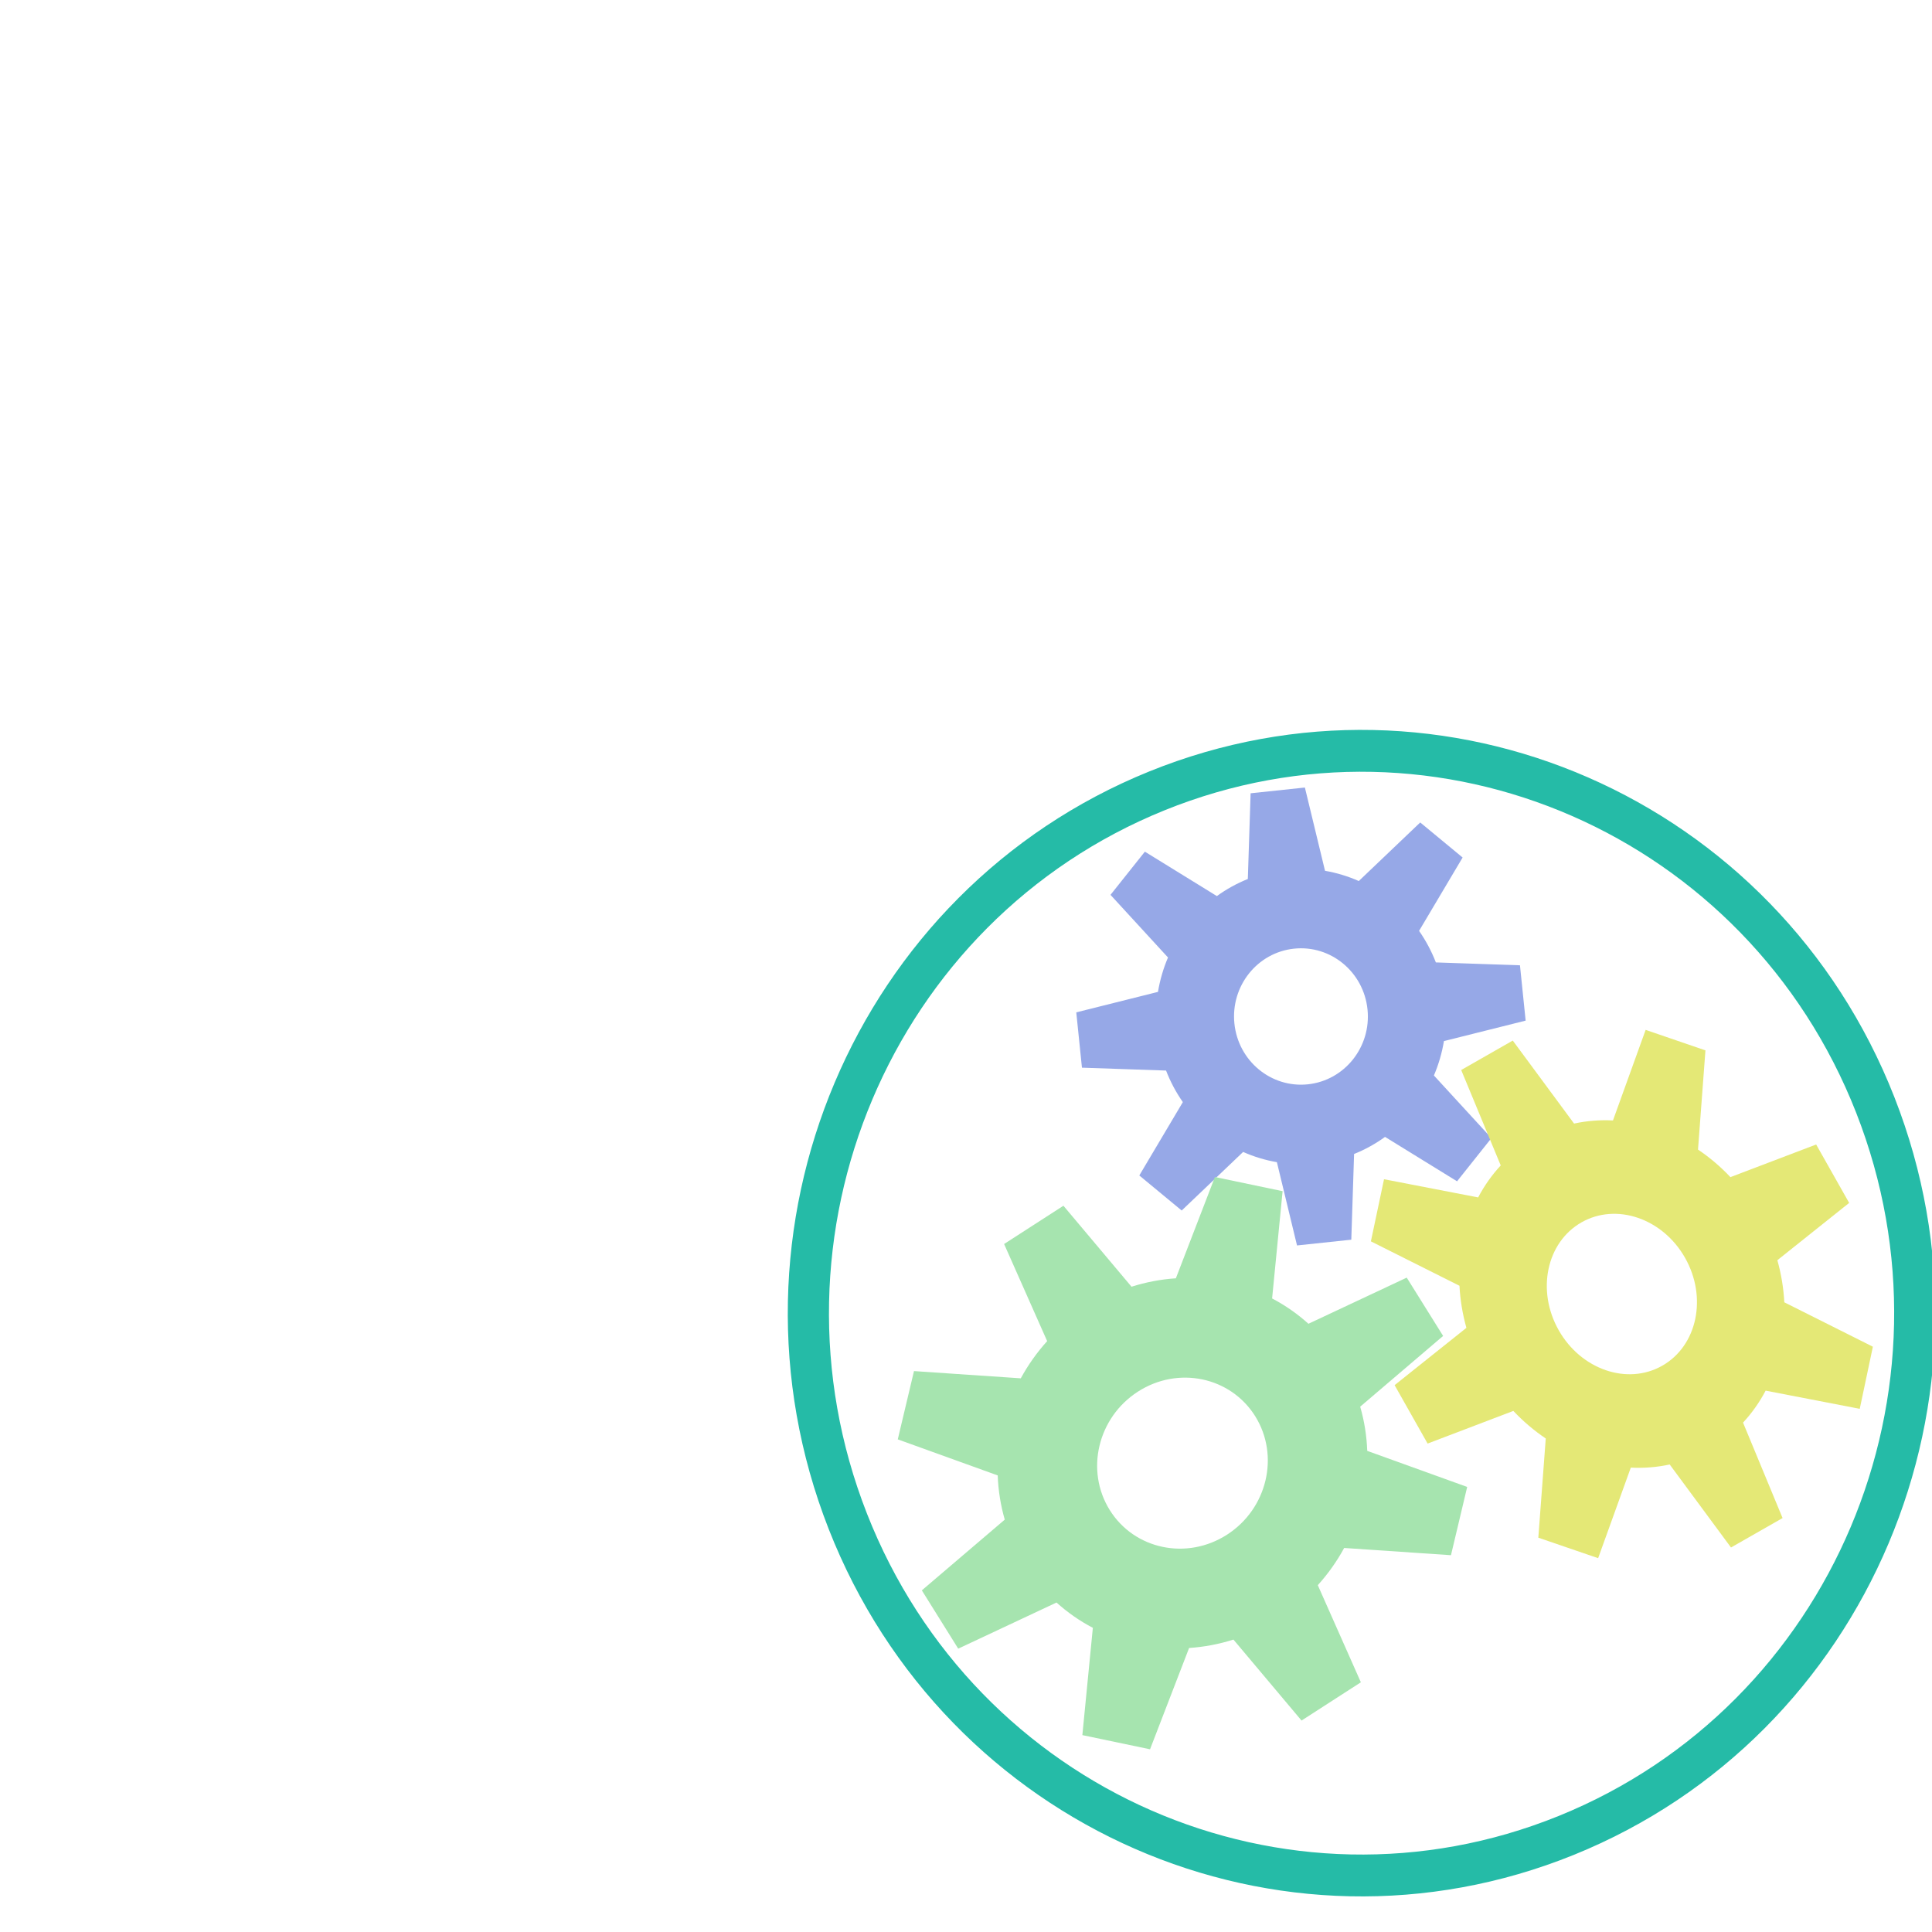
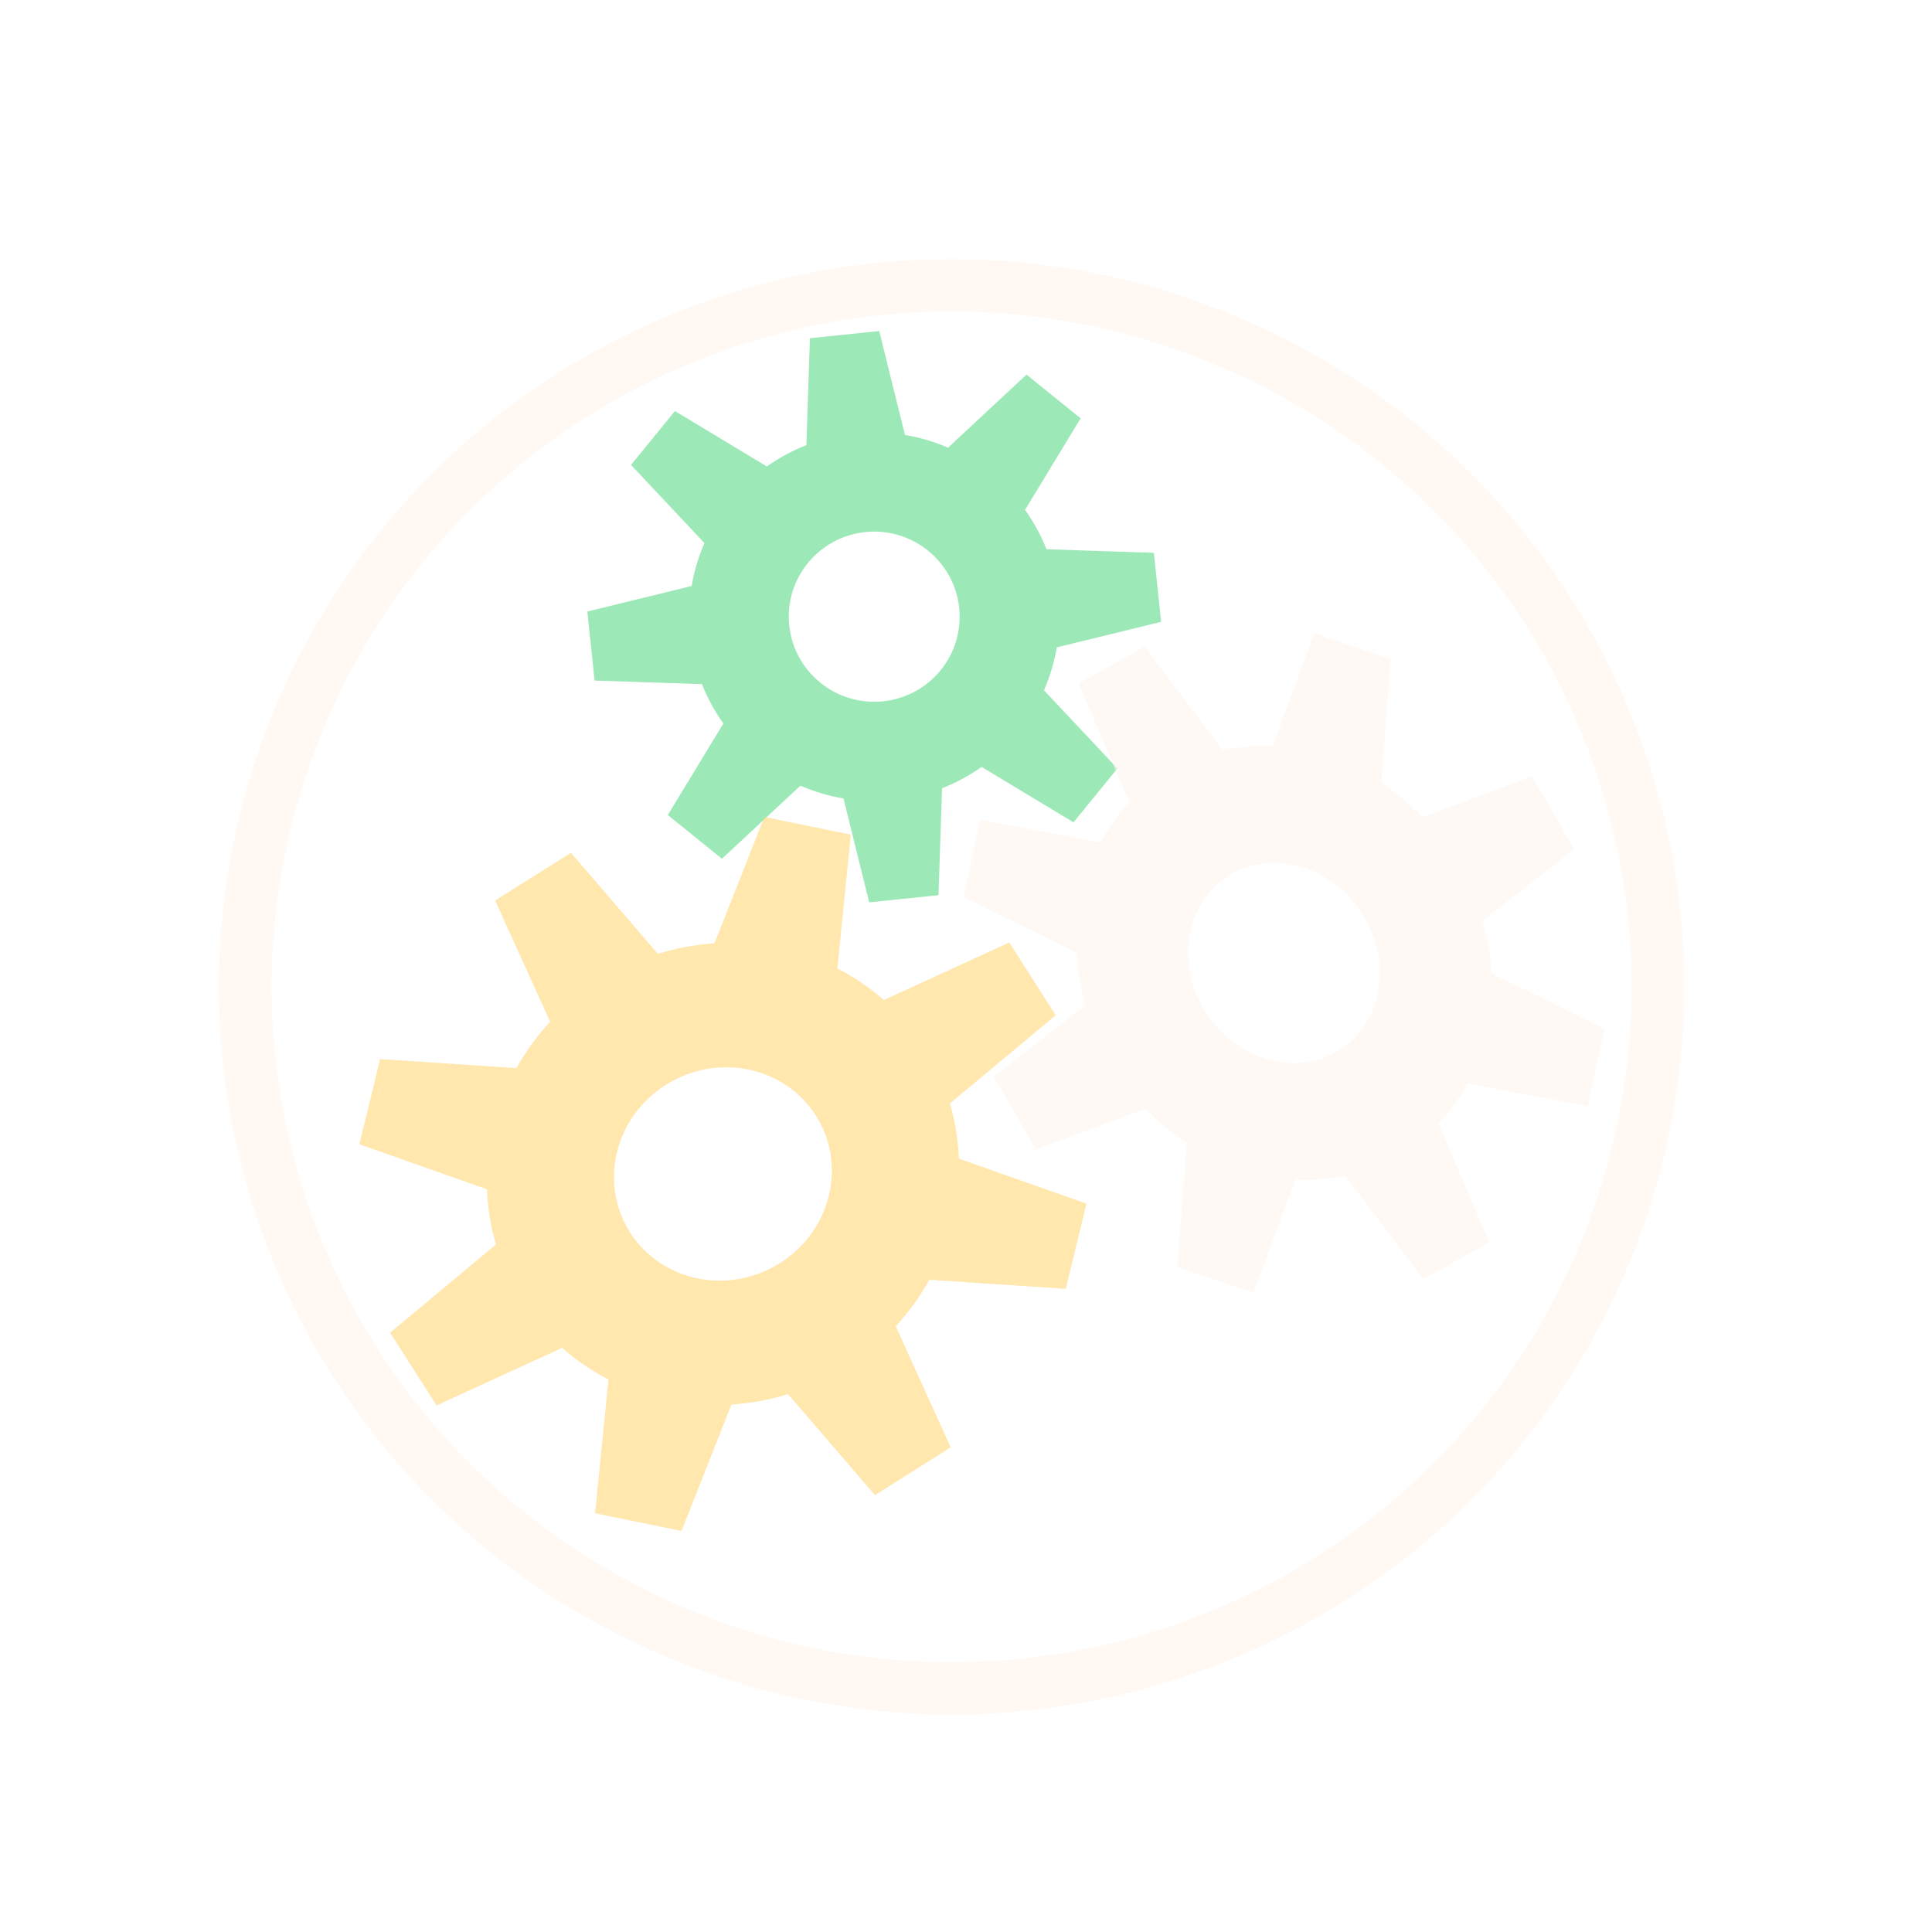
<svg xmlns="http://www.w3.org/2000/svg" xmlns:ns1="https://boxy-svg.com" viewBox="0 0 500 500">
  <defs>
    <ns1:grid x="0" y="0" width="90.874" height="98.324" />
  </defs>
-   <g transform="matrix(0.751136, 0, 0, 0.763549, 114.5257, 111.9858)">
-     <path d="M 661.918 332.207 m -197.64 0 a 197.64 197.64 0 1 0 395.28 0 a 197.64 197.64 0 1 0 -395.28 0 Z M 661.918 332.207 m -183.458 0 a 183.458 183.458 0 0 1 366.916 0 a 183.458 183.458 0 0 1 -366.916 0 Z" style="fill: rgb(37, 187, 167);" transform="matrix(-0.370289, -0.928917, 0.928917, -0.370289, 253.1557, 1036.297)" ns1:shape="ring 661.918 332.207 183.458 183.458 197.64 197.64 1@604c766f" />
-     <path style="fill: rgb(150, 168, 231);" transform="matrix(-0.560119, 0.058436, -0.058583, -0.56153, 608.4241, 273.5335)" d="M 521.551 54.302 L 554.941 54.302 L 561.988 105.301 A 88.701 88.701 0 0 1 581.891 113.545 L 622.935 82.466 L 646.545 106.077 L 615.467 147.121 A 88.701 88.701 0 0 1 623.711 167.024 L 674.709 174.07 L 674.709 207.461 L 623.711 214.507 A 88.701 88.701 0 0 1 615.467 234.41 L 646.545 275.454 L 622.935 299.065 L 581.891 267.986 A 88.701 88.701 0 0 1 561.988 276.23 L 554.941 327.229 L 521.551 327.229 L 514.504 276.23 A 88.701 88.701 0 0 1 494.601 267.986 L 453.557 299.065 L 429.947 275.454 L 461.026 234.41 A 88.701 88.701 0 0 1 452.781 214.507 L 401.783 207.461 L 401.783 174.07 L 452.781 167.024 A 88.701 88.701 0 0 1 461.026 147.121 L 429.947 106.077 L 453.557 82.466 L 494.601 113.545 A 88.701 88.701 0 0 1 514.504 105.301 Z M 538.246 149.827 A 40.939 40.939 0 0 0 538.246 231.705 A 40.939 40.939 0 0 0 538.246 149.827" ns1:shape="cog 538.246 190.766 40.939 88.701 136.463 0.38 8 1@7922c932" />
-     <path style="stroke: rgba(218, 185, 85, 0); fill: rgb(228, 232, 118);" transform="matrix(-0.453471, 0.254664, -0.290222, -0.505285, 794.6104, 348.9943)" d="M 573.157 251.521 L 612.343 251.521 L 620.612 311.371 A 104.096 104.096 0 0 1 643.97 321.045 L 692.137 284.573 L 719.845 312.281 L 683.372 360.448 A 104.096 104.096 0 0 1 693.047 383.806 L 752.897 392.075 L 752.897 431.261 L 693.047 439.53 A 104.096 104.096 0 0 1 683.372 462.888 L 719.845 511.055 L 692.137 538.763 L 643.97 502.29 A 104.096 104.096 0 0 1 620.612 511.965 L 612.343 571.815 L 573.157 571.815 L 564.888 511.965 A 104.096 104.096 0 0 1 541.53 502.29 L 493.363 538.763 L 465.655 511.055 L 502.128 462.888 A 104.096 104.096 0 0 1 492.453 439.53 L 432.603 431.261 L 432.603 392.075 L 492.453 383.806 A 104.096 104.096 0 0 1 502.128 360.448 L 465.655 312.281 L 493.363 284.573 L 541.53 321.045 A 104.096 104.096 0 0 1 564.888 311.371 Z M 592.75 363.624 A 48.044 48.044 0 0 0 592.75 459.712 A 48.044 48.044 0 0 0 592.75 363.624" ns1:shape="cog 592.75 411.668 48.044 104.096 160.147 0.38 8 1@48f4bfae" />
-     <path style="fill: rgb(166, 228, 175);" transform="matrix(-0.487648, 0.309391, -0.299122, -0.471463, 504.3726, 409.9485)" d="M 287.433 159.805 L 329.348 159.805 L 338.193 223.823 A 111.345 111.345 0 0 1 363.177 234.172 L 414.699 195.159 L 444.337 224.797 L 405.325 276.319 A 111.345 111.345 0 0 1 415.673 301.303 L 479.691 310.148 L 479.691 352.063 L 415.673 360.908 A 111.345 111.345 0 0 1 405.325 385.892 L 444.337 437.414 L 414.699 467.052 L 363.177 428.039 A 111.345 111.345 0 0 1 338.193 438.388 L 329.348 502.406 L 287.433 502.406 L 278.588 438.388 A 111.345 111.345 0 0 1 253.604 428.039 L 202.082 467.052 L 172.444 437.414 L 211.457 385.892 A 111.345 111.345 0 0 1 201.108 360.908 L 137.09 352.063 L 137.09 310.148 L 201.108 301.303 A 111.345 111.345 0 0 1 211.457 276.319 L 172.444 224.797 L 202.082 195.159 L 253.604 234.172 A 111.345 111.345 0 0 1 278.588 223.823 Z M 308.391 279.715 A 51.39 51.39 0 0 0 308.391 382.496 A 51.39 51.39 0 0 0 308.391 279.715" ns1:shape="cog 308.391 331.105 51.39 111.345 171.301 0.38 8 1@9da9b934" />
+   <g transform="matrix(0.959101, 0, 0, 0.952635, -57.42366, -28.89563)">
+     <path d="M 661.918 332.207 m -197.64 0 a 197.64 197.64 0 1 0 395.28 0 a 197.64 197.64 0 1 0 -395.28 0 Z M 661.918 332.207 m -183.458 0 a 183.458 183.458 0 0 1 366.916 0 a 183.458 183.458 0 0 1 -366.916 0 Z" style="fill: rgba(255, 245, 238, 0.7);" transform="matrix(-0.370289, -0.928917, 0.928917, -0.370289, 253.1557, 1036.297)" ns1:shape="ring 661.918 332.207 183.458 183.458 197.64 197.64 1@604c766f" />
+     <path style="fill: rgba(99, 221, 142, 0.63);" transform="matrix(-0.560119, 0.058436, -0.058583, -0.56153, 608.4241, 273.5335)" d="M 521.551 54.302 L 554.941 54.302 L 561.988 105.301 A 88.701 88.701 0 0 1 581.891 113.545 L 622.935 82.466 L 646.545 106.077 L 615.467 147.121 A 88.701 88.701 0 0 1 623.711 167.024 L 674.709 174.07 L 674.709 207.461 L 623.711 214.507 A 88.701 88.701 0 0 1 615.467 234.41 L 646.545 275.454 L 622.935 299.065 L 581.891 267.986 A 88.701 88.701 0 0 1 561.988 276.23 L 554.941 327.229 L 521.551 327.229 L 514.504 276.23 A 88.701 88.701 0 0 1 494.601 267.986 L 453.557 299.065 L 429.947 275.454 L 461.026 234.41 A 88.701 88.701 0 0 1 452.781 214.507 L 401.783 207.461 L 401.783 174.07 L 452.781 167.024 A 88.701 88.701 0 0 1 461.026 147.121 L 429.947 106.077 L 453.557 82.466 L 494.601 113.545 A 88.701 88.701 0 0 1 514.504 105.301 Z M 538.246 149.827 A 40.939 40.939 0 0 0 538.246 231.705 A 40.939 40.939 0 0 0 538.246 149.827" ns1:shape="cog 538.246 190.766 40.939 88.701 136.463 0.38 8 1@7922c932" />
+     <path style="stroke: rgba(218, 185, 85, 0); fill: rgba(255, 245, 238, 0.6);" transform="matrix(-0.453471, 0.254664, -0.290222, -0.505285, 794.6104, 348.9943)" d="M 573.157 251.521 L 612.343 251.521 L 620.612 311.371 A 104.096 104.096 0 0 1 643.97 321.045 L 692.137 284.573 L 719.845 312.281 L 683.372 360.448 A 104.096 104.096 0 0 1 693.047 383.806 L 752.897 392.075 L 752.897 431.261 L 693.047 439.53 A 104.096 104.096 0 0 1 683.372 462.888 L 719.845 511.055 L 692.137 538.763 L 643.97 502.29 A 104.096 104.096 0 0 1 620.612 511.965 L 612.343 571.815 L 573.157 571.815 L 564.888 511.965 A 104.096 104.096 0 0 1 541.53 502.29 L 493.363 538.763 L 465.655 511.055 L 502.128 462.888 A 104.096 104.096 0 0 1 492.453 439.53 L 432.603 431.261 L 432.603 392.075 L 492.453 383.806 A 104.096 104.096 0 0 1 502.128 360.448 L 465.655 312.281 L 493.363 284.573 L 541.53 321.045 A 104.096 104.096 0 0 1 564.888 311.371 Z M 592.75 363.624 A 48.044 48.044 0 0 0 592.75 459.712 A 48.044 48.044 0 0 0 592.75 363.624" ns1:shape="cog 592.75 411.668 48.044 104.096 160.147 0.38 8 1@48f4bfae" />
+     <path style="fill: rgba(255, 213, 115, 0.58);" transform="matrix(-0.487648, 0.309391, -0.299122, -0.471463, 504.3726, 409.9485)" d="M 287.433 159.805 L 329.348 159.805 L 338.193 223.823 A 111.345 111.345 0 0 1 363.177 234.172 L 414.699 195.159 L 444.337 224.797 L 405.325 276.319 A 111.345 111.345 0 0 1 415.673 301.303 L 479.691 310.148 L 479.691 352.063 L 415.673 360.908 A 111.345 111.345 0 0 1 405.325 385.892 L 444.337 437.414 L 414.699 467.052 L 363.177 428.039 A 111.345 111.345 0 0 1 338.193 438.388 L 329.348 502.406 L 287.433 502.406 L 278.588 438.388 A 111.345 111.345 0 0 1 253.604 428.039 L 202.082 467.052 L 172.444 437.414 L 211.457 385.892 A 111.345 111.345 0 0 1 201.108 360.908 L 137.09 352.063 L 137.09 310.148 L 201.108 301.303 A 111.345 111.345 0 0 1 211.457 276.319 L 172.444 224.797 L 202.082 195.159 L 253.604 234.172 A 111.345 111.345 0 0 1 278.588 223.823 Z M 308.391 279.715 A 51.39 51.39 0 0 0 308.391 382.496 A 51.39 51.39 0 0 0 308.391 279.715" ns1:shape="cog 308.391 331.105 51.39 111.345 171.301 0.38 8 1@9da9b934" />
  </g>
</svg>
